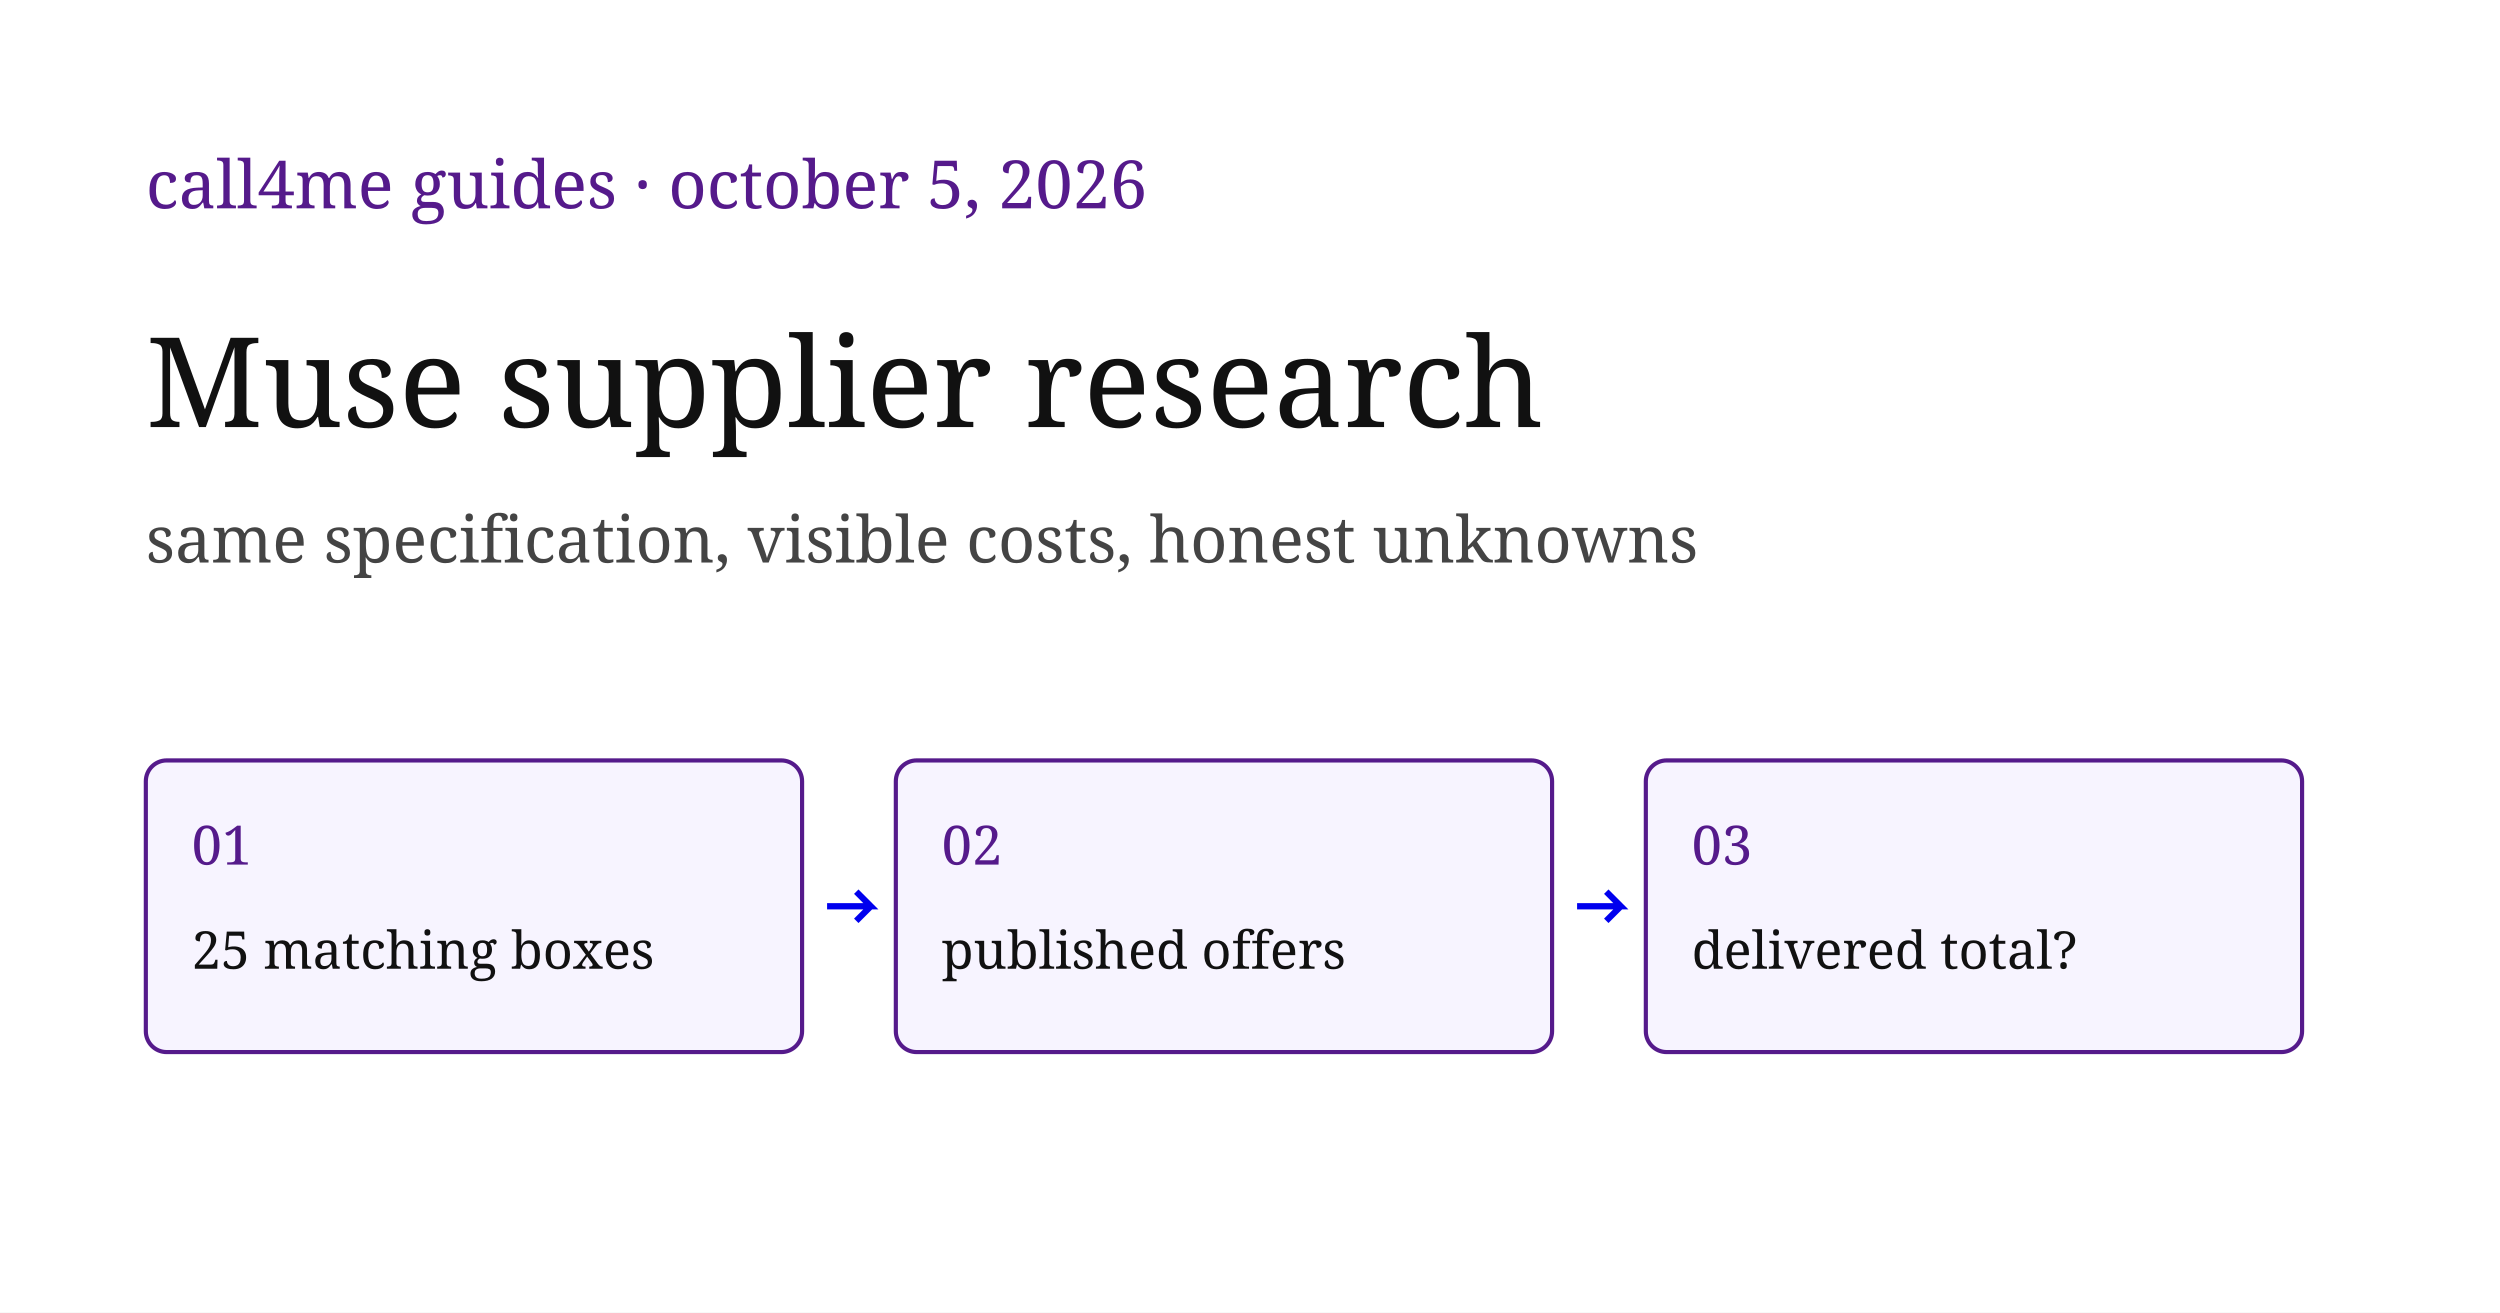
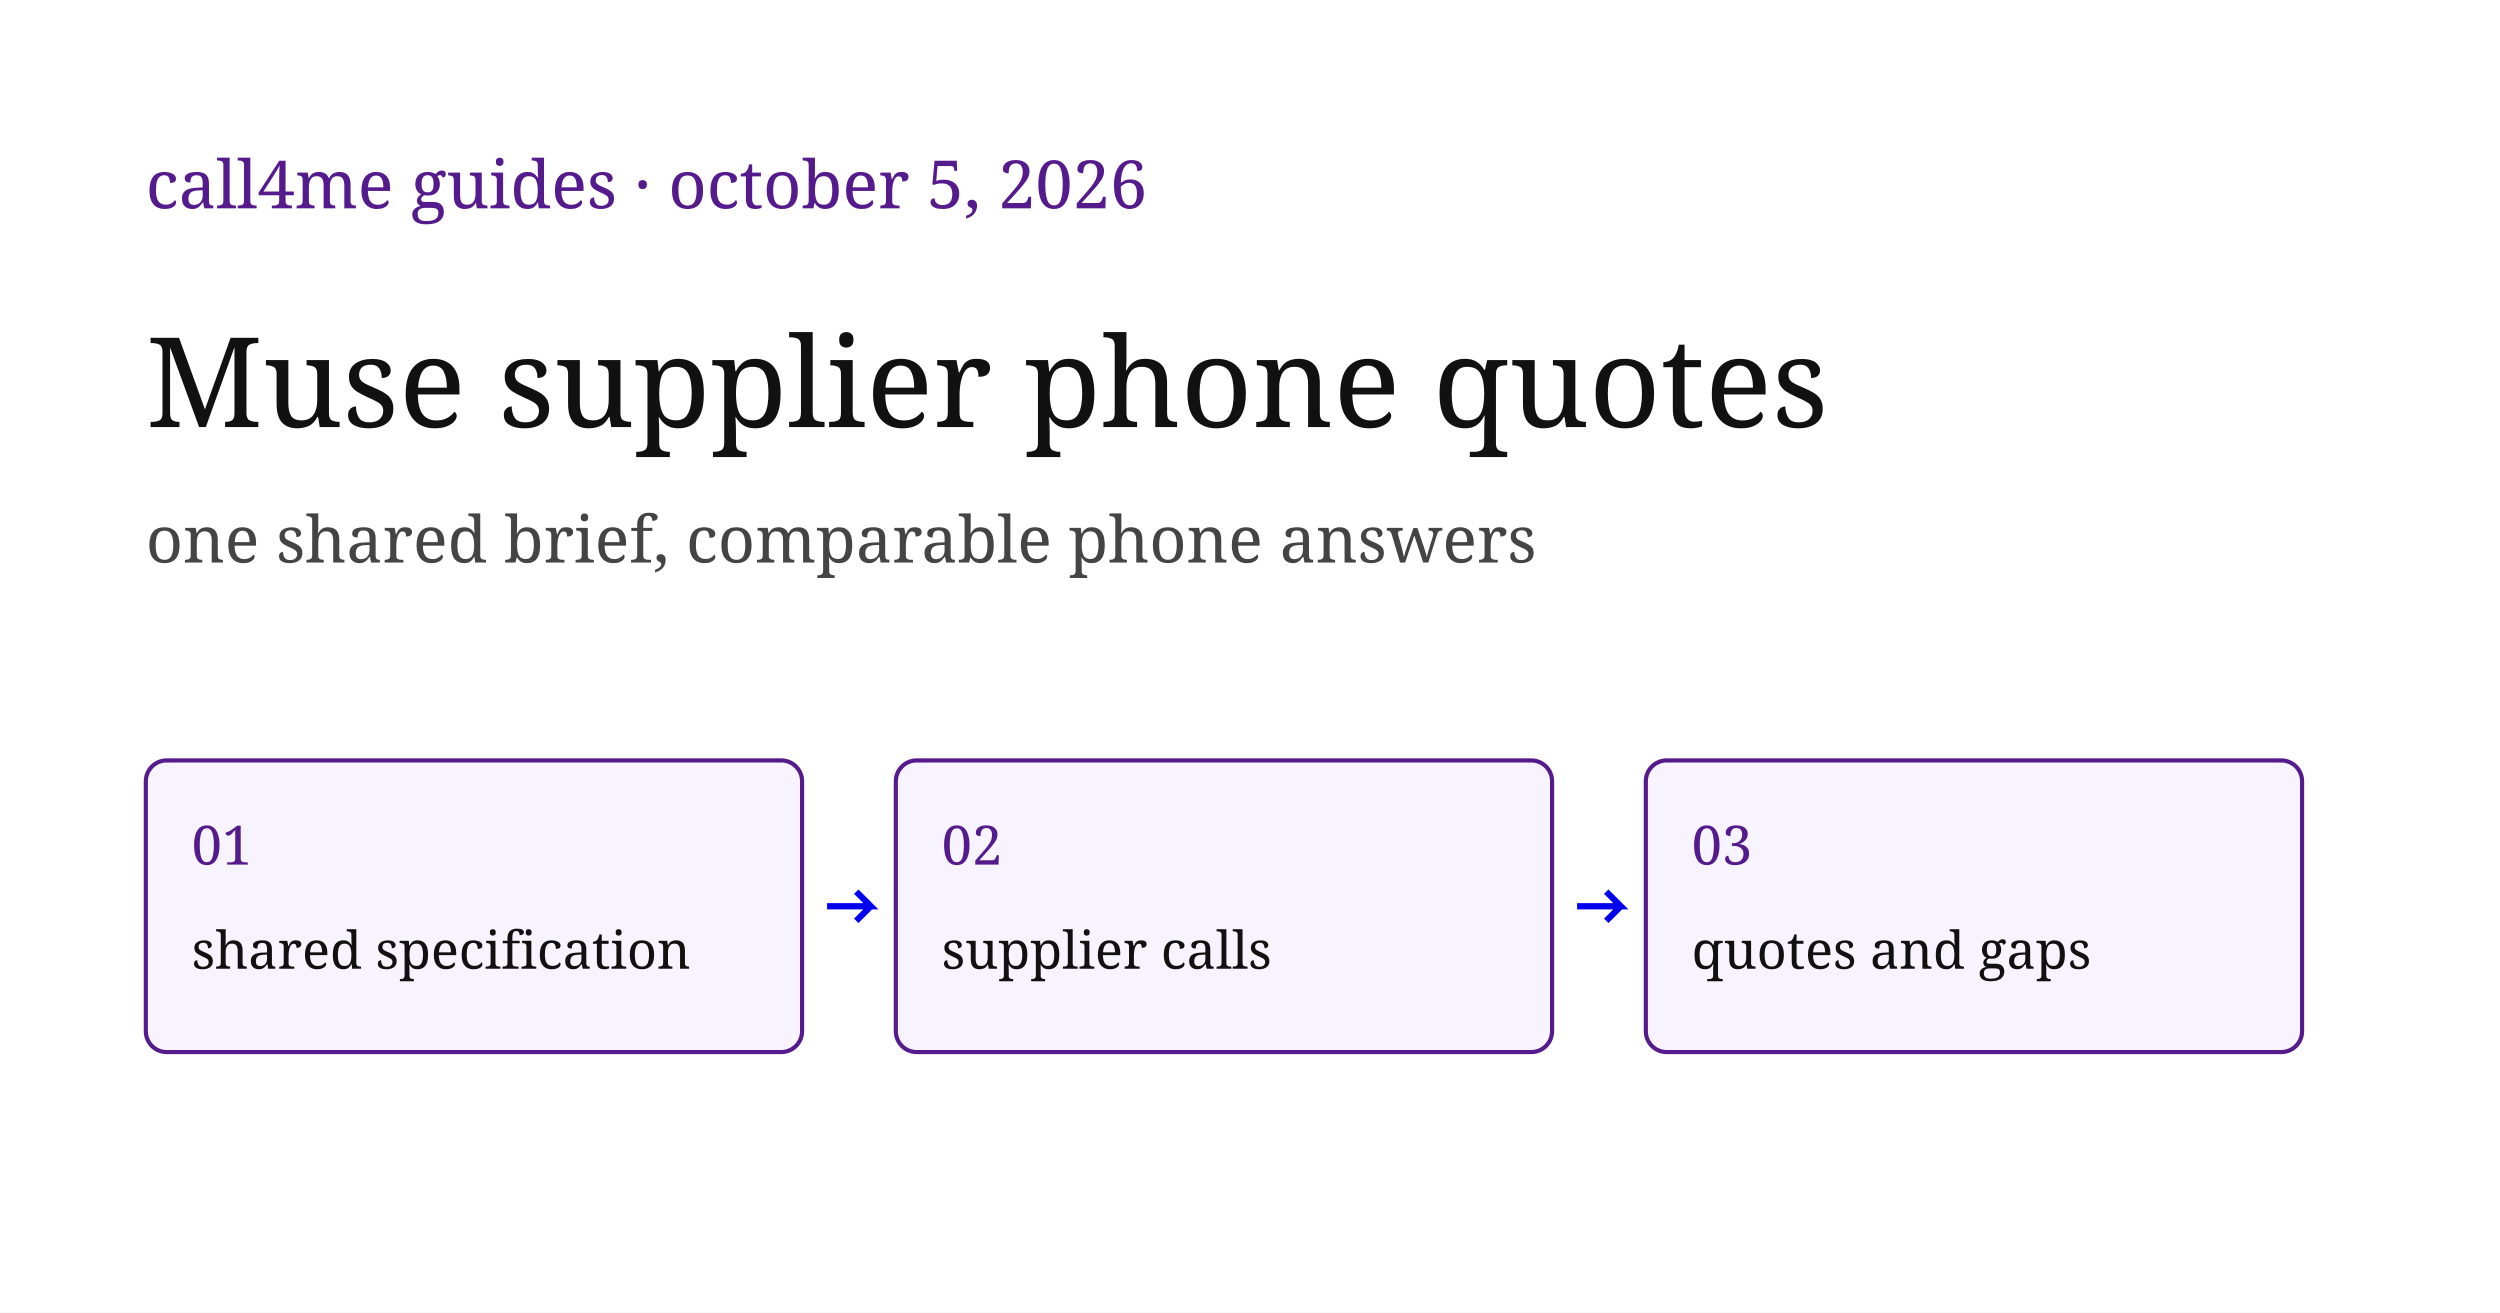
<svg xmlns="http://www.w3.org/2000/svg" width="1200" height="630" viewBox="0 0 1200 630">
  <rect width="1200" height="630" fill="#fff" />
  <text x="70" y="100" font-family="Georgia,serif" font-size="32" fill="#551a8b">call4me guides · october 5, 2026</text>
-   <text x="70" y="205" font-family="Georgia,serif" font-size="60" fill="#111">Muse supplier research</text>
-   <text x="70" y="270" font-family="Georgia,serif" font-size="31" fill="#444">same specification, visible costs, honest unknowns</text>
+   <text x="70" y="205" font-family="Georgia,serif" font-size="60" fill="#111">Muse supplier phone quotes</text>
+   <text x="70" y="270" font-family="Georgia,serif" font-size="31" fill="#444">one shared brief, comparable phone answers</text>
  <rect x="70" y="365" width="315" height="140" rx="10" fill="#f7f4ff" stroke="#551a8b" stroke-width="2" />
  <text x="92" y="415" font-family="Georgia,serif" font-size="26" fill="#551a8b">01</text>
-   <text x="92" y="465" font-family="Georgia,serif" font-size="25" fill="#111">25 matching boxes</text>
+   <text x="92" y="465" font-family="Georgia,serif" font-size="25" fill="#111">shared specification</text>
  <path d="M397 435h21l-7-7m7 7l-7 7" fill="none" stroke="#0000ee" stroke-width="3" />
  <rect x="430" y="365" width="315" height="140" rx="10" fill="#f7f4ff" stroke="#551a8b" stroke-width="2" />
  <text x="452" y="415" font-family="Georgia,serif" font-size="26" fill="#551a8b">02</text>
-   <text x="452" y="465" font-family="Georgia,serif" font-size="25" fill="#111">published offers</text>
+   <text x="452" y="465" font-family="Georgia,serif" font-size="25" fill="#111">supplier calls</text>
  <path d="M757 435h21l-7-7m7 7l-7 7" fill="none" stroke="#0000ee" stroke-width="3" />
  <rect x="790" y="365" width="315" height="140" rx="10" fill="#f7f4ff" stroke="#551a8b" stroke-width="2" />
  <text x="812" y="415" font-family="Georgia,serif" font-size="26" fill="#551a8b">03</text>
-   <text x="812" y="465" font-family="Georgia,serif" font-size="25" fill="#111">delivered total?</text>
+   <text x="812" y="465" font-family="Georgia,serif" font-size="25" fill="#111">quotes and gaps</text>
</svg>
